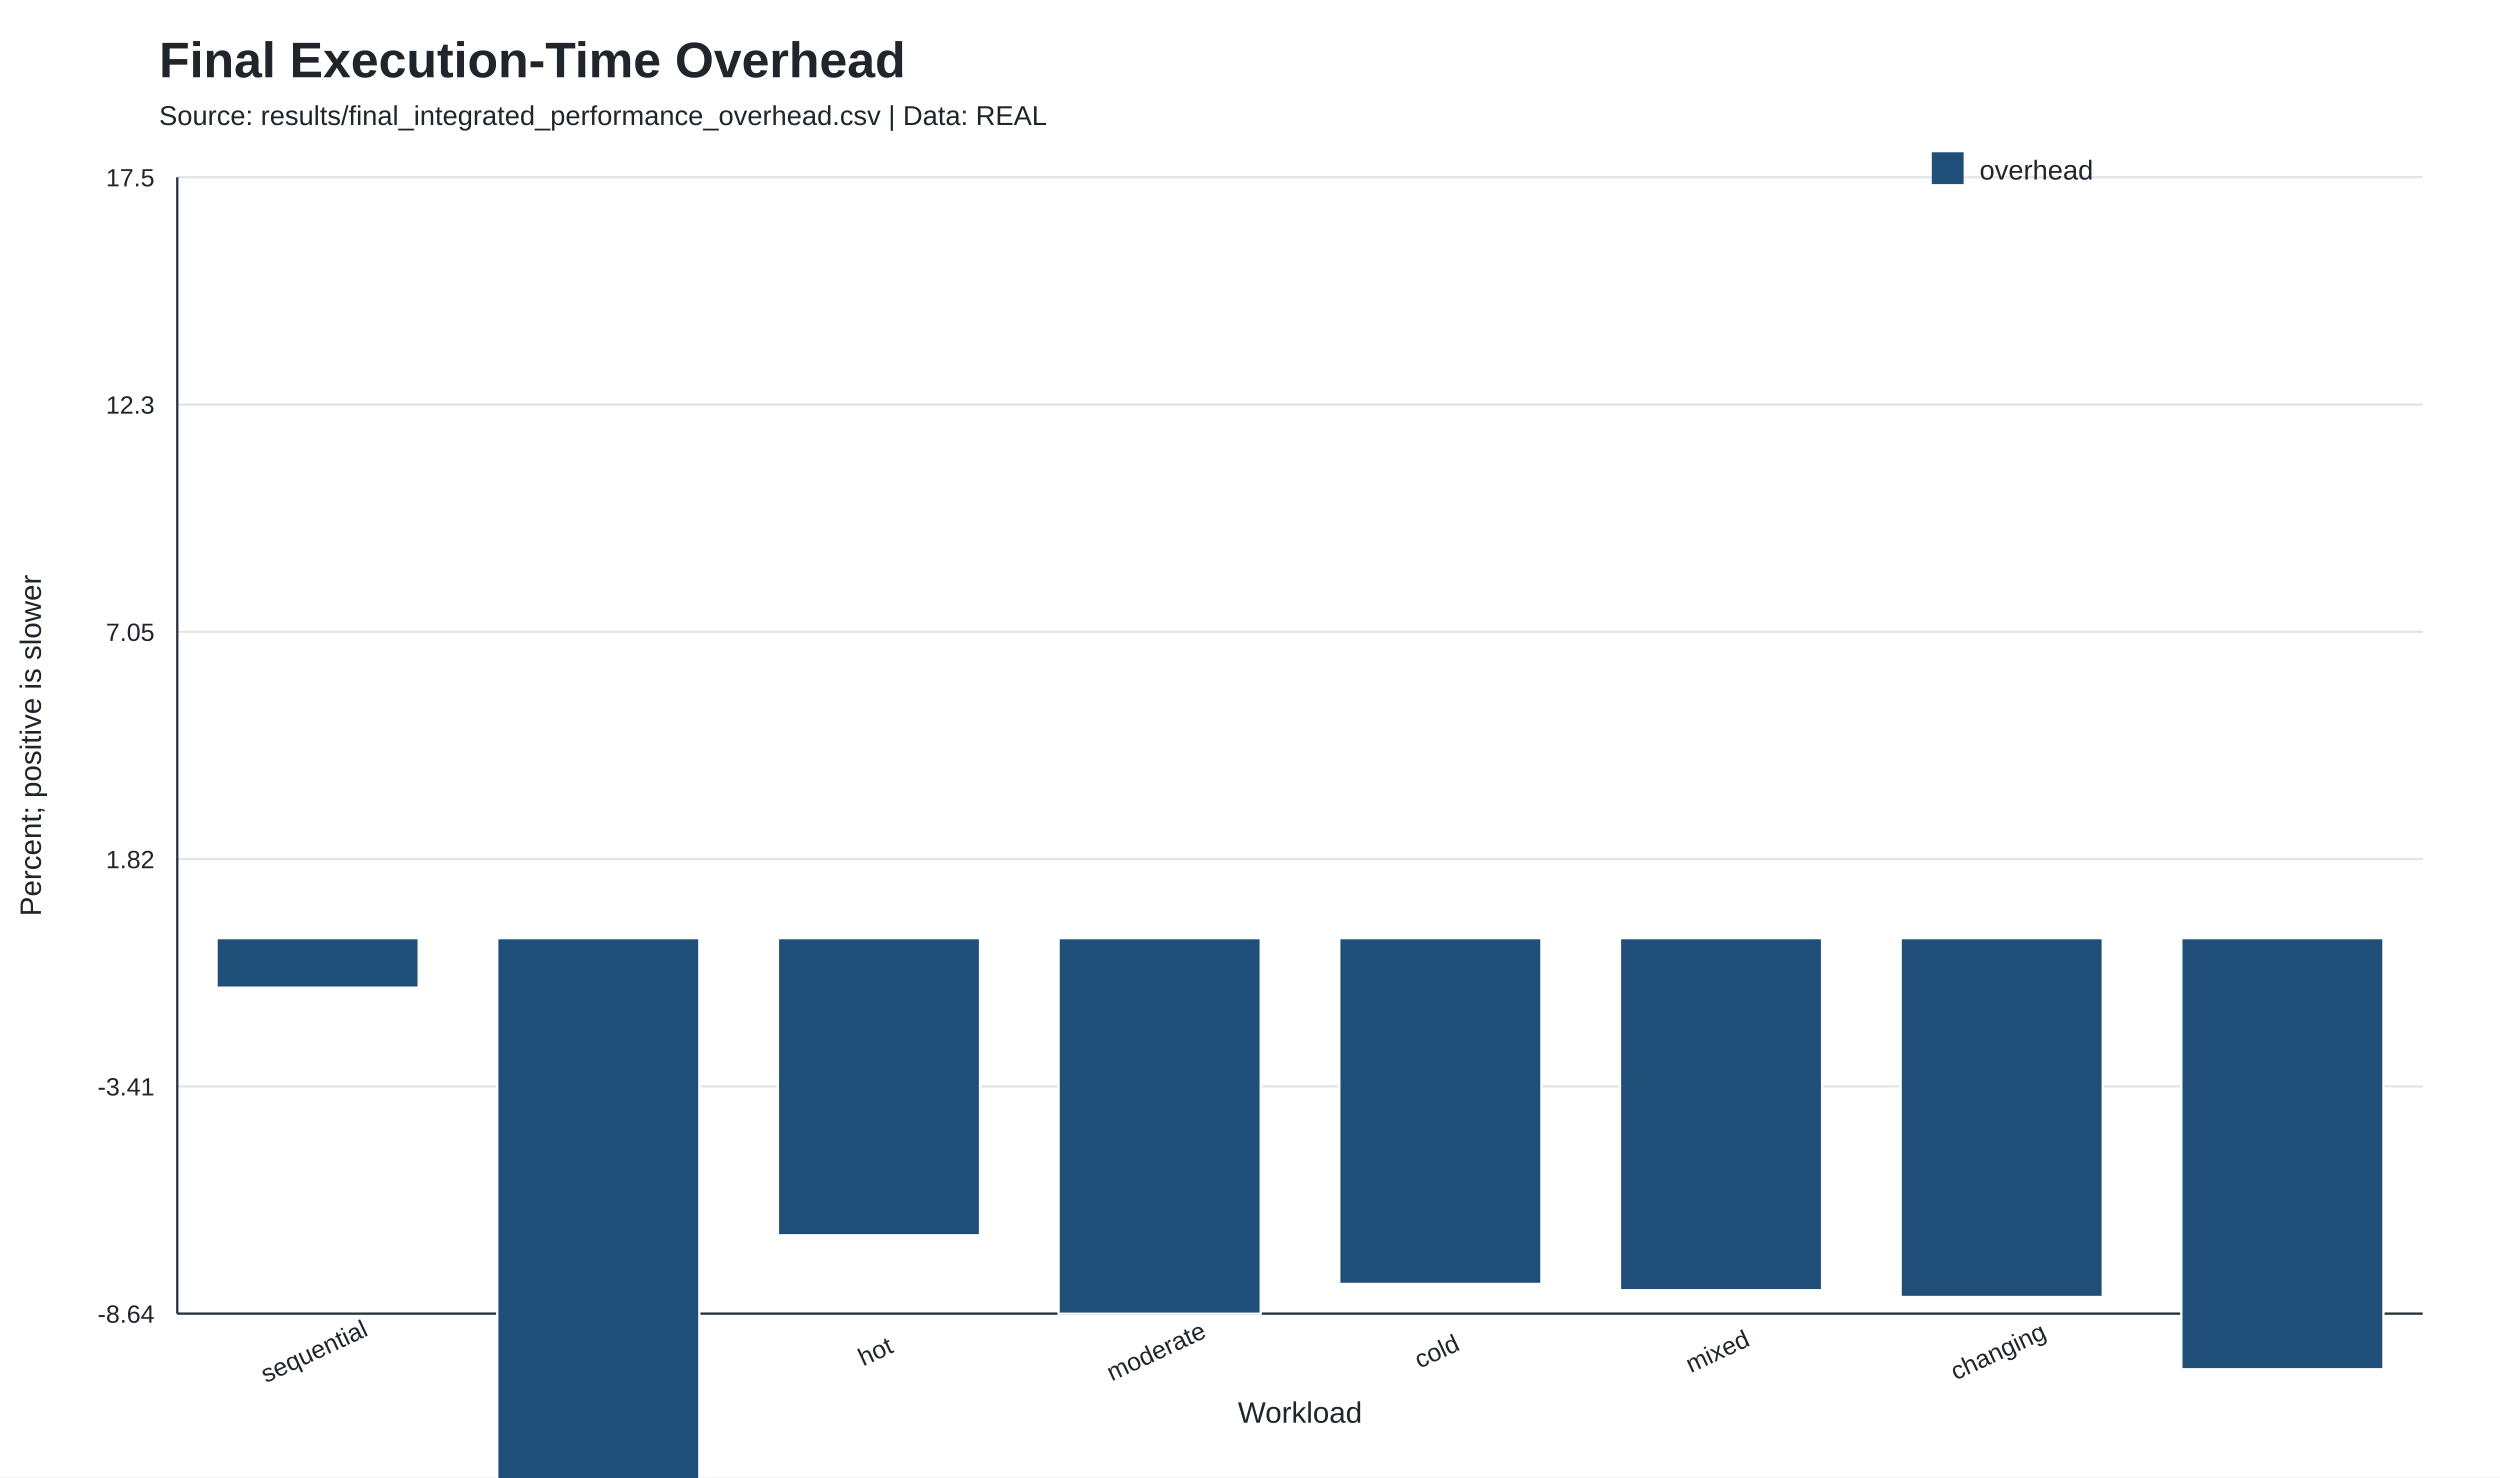
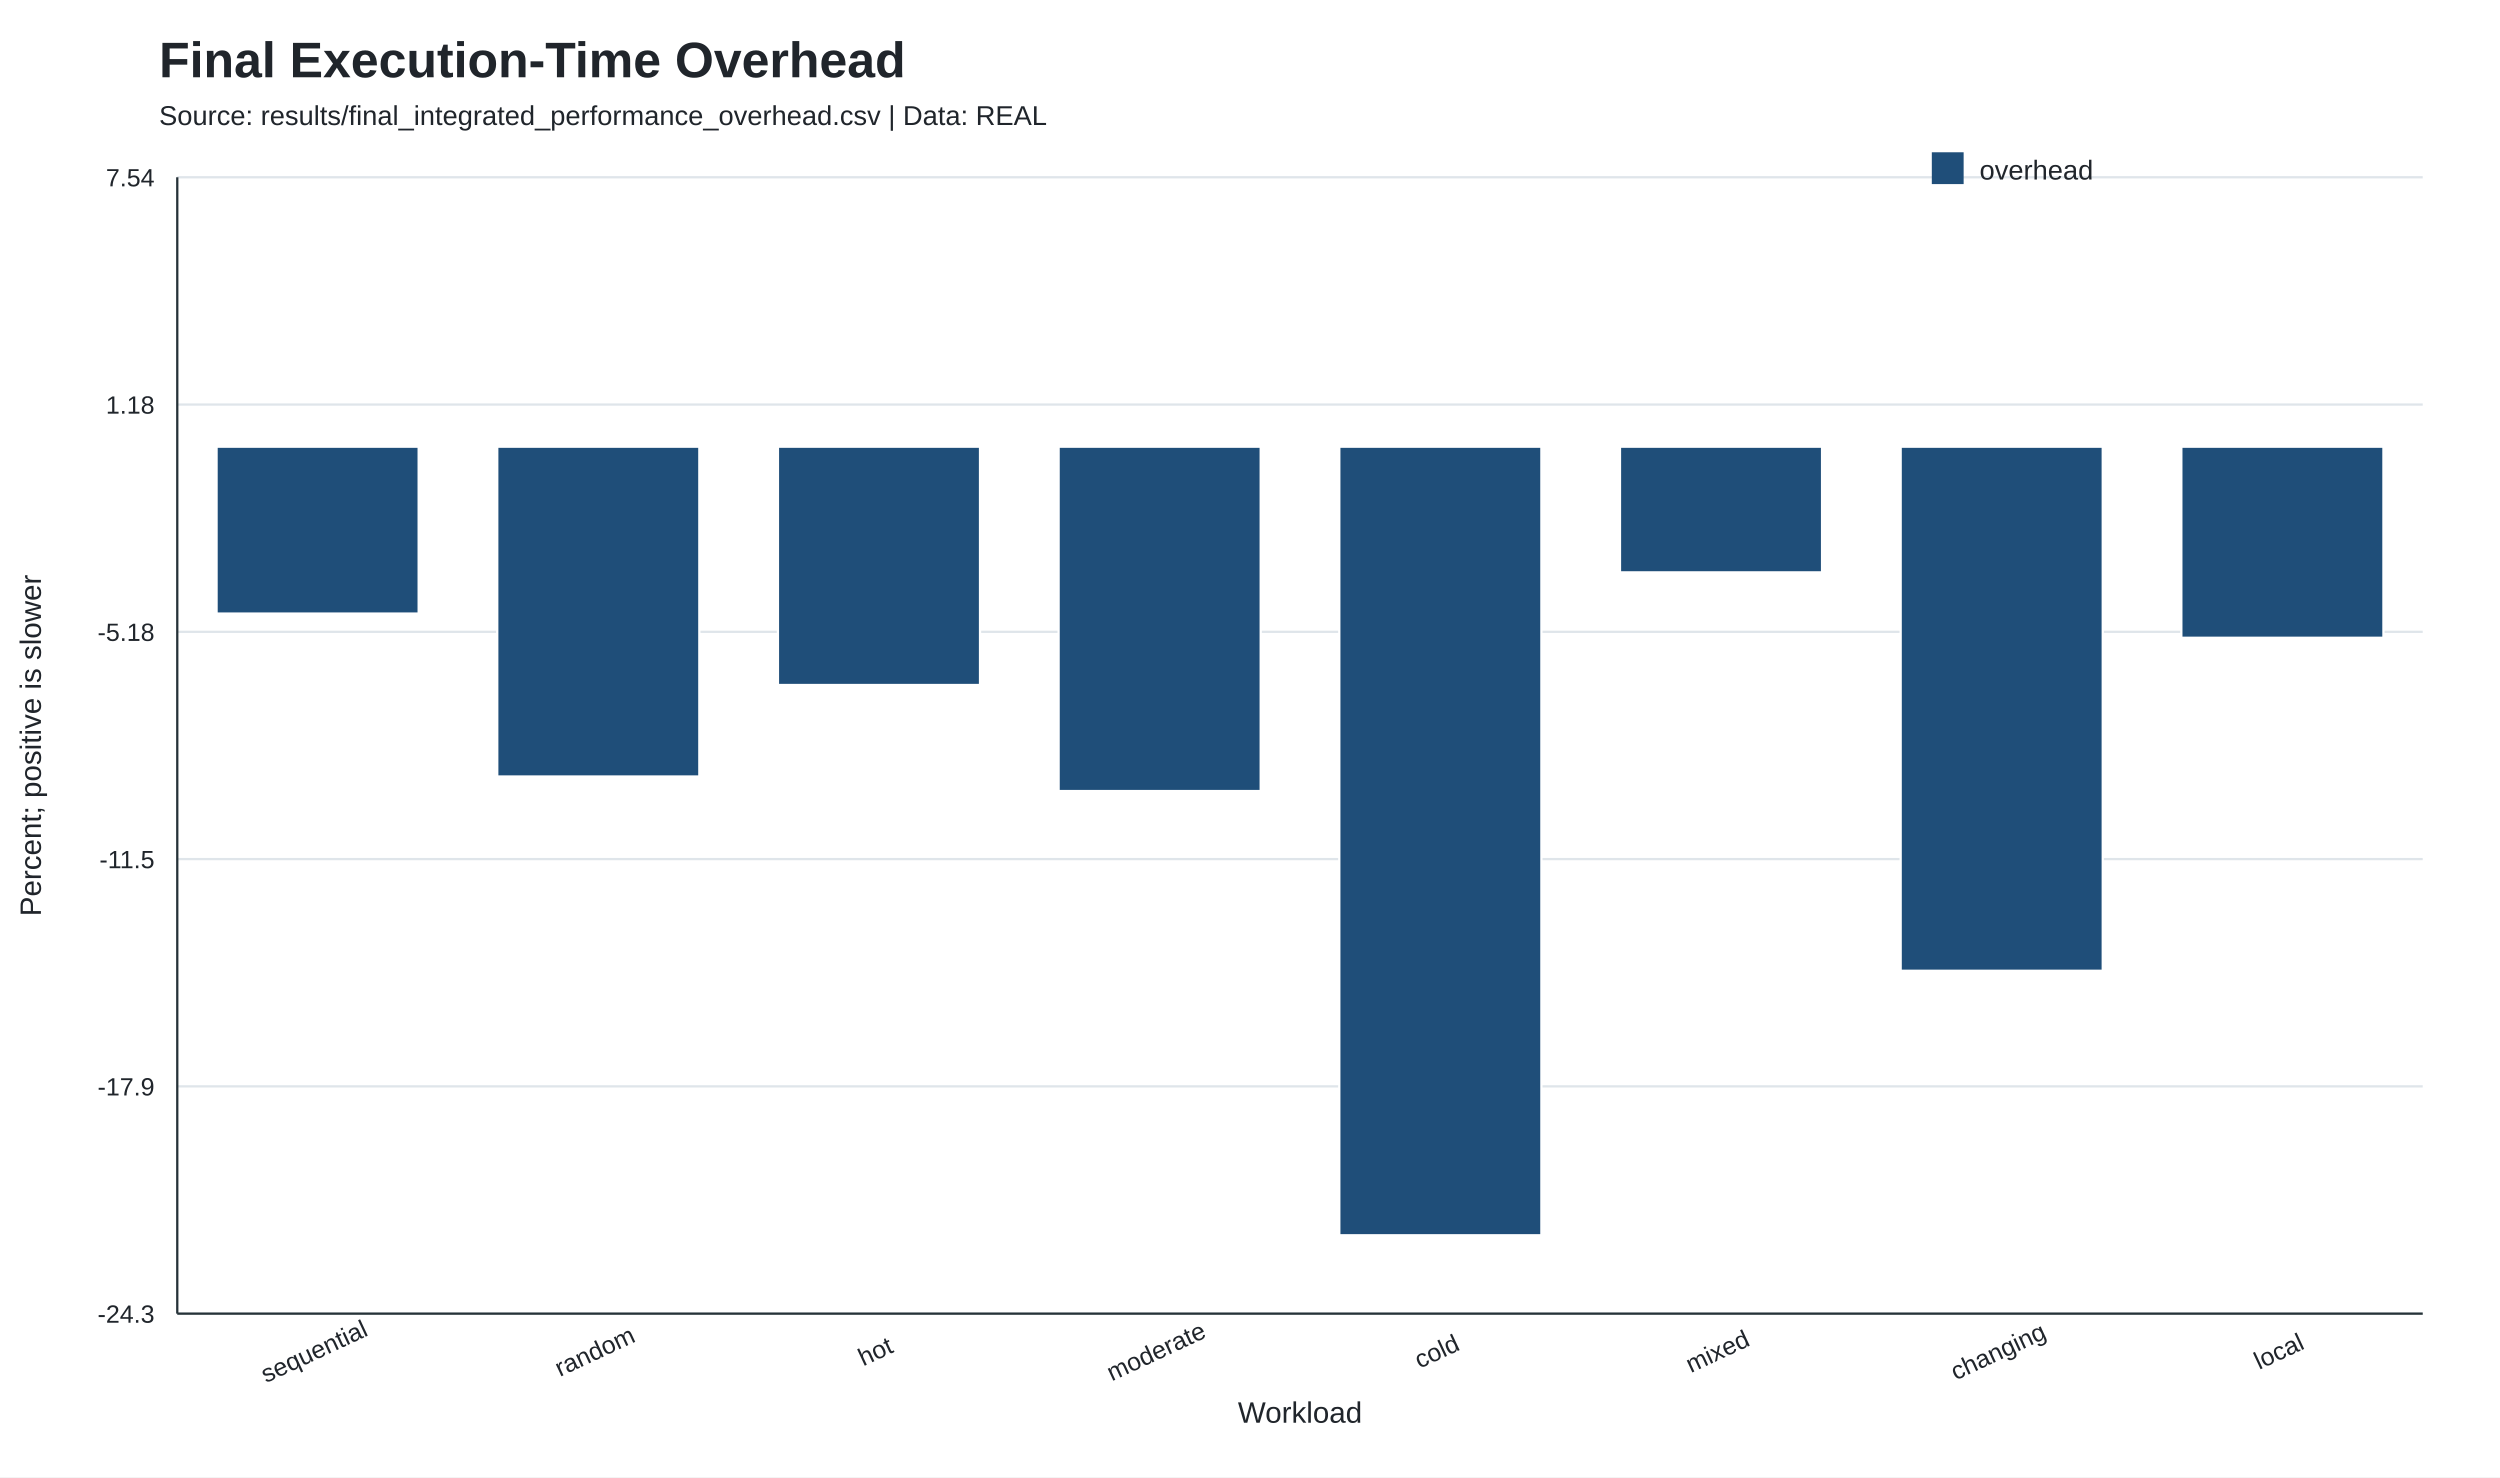
<svg xmlns="http://www.w3.org/2000/svg" width="1100" height="650" viewBox="0 0 1100 650">
  <rect width="100%" height="100%" fill="#ffffff" />
  <style>text{font-family:Arial,Helvetica,sans-serif;fill:#20252b} .axis{stroke:#263238;stroke-width:1} .grid{stroke:#dfe5ea;stroke-width:1} .line{fill:none;stroke-width:2.5} .point{stroke:#fff;stroke-width:1} .bar{stroke:#fff;stroke-width:1}</style>
  <text x="70" y="34" font-size="22" font-weight="bold">Final Execution-Time Overhead</text>
  <text x="70" y="55" font-size="12" fill="#59636e">Source: results/final_integrated_performance_overhead.csv | Data: REAL</text>
  <line class="grid" x1="78.00" y1="578.00" x2="1066.00" y2="578.00" />
-   <text x="68.00" y="582.00" text-anchor="end" font-size="11">-8.64</text>
+   <text x="68.00" y="582.00" text-anchor="end" font-size="11">-24.3</text>
  <line class="grid" x1="78.00" y1="478.00" x2="1066.00" y2="478.00" />
-   <text x="68.00" y="482.00" text-anchor="end" font-size="11">-3.41</text>
+   <text x="68.00" y="482.00" text-anchor="end" font-size="11">-17.9</text>
  <line class="grid" x1="78.00" y1="378.00" x2="1066.00" y2="378.00" />
-   <text x="68.00" y="382.00" text-anchor="end" font-size="11">1.82</text>
+   <text x="68.00" y="382.00" text-anchor="end" font-size="11">-11.5</text>
  <line class="grid" x1="78.00" y1="278.00" x2="1066.00" y2="278.00" />
-   <text x="68.00" y="282.00" text-anchor="end" font-size="11">7.05</text>
+   <text x="68.00" y="282.00" text-anchor="end" font-size="11">-5.18</text>
  <line class="grid" x1="78.00" y1="178.00" x2="1066.00" y2="178.00" />
-   <text x="68.00" y="182.00" text-anchor="end" font-size="11">12.3</text>
+   <text x="68.00" y="182.00" text-anchor="end" font-size="11">1.18</text>
  <line class="grid" x1="78.00" y1="78.00" x2="1066.00" y2="78.00" />
-   <text x="68.00" y="82.00" text-anchor="end" font-size="11">17.5</text>
+   <text x="68.00" y="82.00" text-anchor="end" font-size="11">7.54</text>
  <line class="axis" x1="78.0" y1="78.0" x2="78.0" y2="578.0" />
  <line class="axis" x1="78.0" y1="578.0" x2="1066.0" y2="578.0" />
  <text x="572.00" y="626" text-anchor="middle" font-size="13">Workload</text>
  <text x="18" y="328.00" text-anchor="middle" font-size="13" transform="rotate(-90 18 328.00)">Percent; positive is slower</text>
  <text x="139.75" y="598.00" text-anchor="middle" font-size="11" transform="rotate(-25 139.75 598.00)">sequential</text>
-   <rect class="bar" x="95.29" y="412.79" width="88.92" height="21.77" fill="#1f4e79" />
+   <rect class="bar" x="95.29" y="196.55" width="88.92" height="73.42" fill="#1f4e79" />
  <text x="263.25" y="598.00" text-anchor="middle" font-size="11" transform="rotate(-25 263.25 598.00)">random</text>
-   <rect class="bar" x="218.79" y="412.79" width="88.92" height="300.31" fill="#1f4e79" />
+   <rect class="bar" x="218.79" y="196.55" width="88.92" height="145.11" fill="#1f4e79" />
  <text x="386.75" y="598.00" text-anchor="middle" font-size="11" transform="rotate(-25 386.75 598.00)">hot</text>
-   <rect class="bar" x="342.29" y="412.79" width="88.92" height="130.72" fill="#1f4e79" />
+   <rect class="bar" x="342.29" y="196.55" width="88.92" height="104.85" fill="#1f4e79" />
  <text x="510.25" y="598.00" text-anchor="middle" font-size="11" transform="rotate(-25 510.25 598.00)">moderate</text>
-   <rect class="bar" x="465.79" y="412.79" width="88.92" height="165.25" fill="#1f4e79" />
+   <rect class="bar" x="465.79" y="196.55" width="88.92" height="151.51" fill="#1f4e79" />
  <text x="633.75" y="598.00" text-anchor="middle" font-size="11" transform="rotate(-25 633.75 598.00)">cold</text>
-   <rect class="bar" x="589.29" y="412.79" width="88.92" height="152.13" fill="#1f4e79" />
+   <rect class="bar" x="589.29" y="196.55" width="88.92" height="346.97" fill="#1f4e79" />
  <text x="757.25" y="598.00" text-anchor="middle" font-size="11" transform="rotate(-25 757.25 598.00)">mixed</text>
-   <rect class="bar" x="712.79" y="412.79" width="88.92" height="154.90" fill="#1f4e79" />
+   <rect class="bar" x="712.79" y="196.55" width="88.92" height="55.29" fill="#1f4e79" />
  <text x="880.75" y="598.00" text-anchor="middle" font-size="11" transform="rotate(-25 880.75 598.00)">changing</text>
-   <rect class="bar" x="836.29" y="412.79" width="88.92" height="157.87" fill="#1f4e79" />
+   <rect class="bar" x="836.29" y="196.55" width="88.92" height="230.59" fill="#1f4e79" />
  <text x="1004.25" y="598.00" text-anchor="middle" font-size="11" transform="rotate(-25 1004.25 598.00)">local</text>
-   <rect class="bar" x="959.79" y="412.79" width="88.92" height="189.67" fill="#1f4e79" />
+   <rect class="bar" x="959.79" y="196.55" width="88.92" height="84.07" fill="#1f4e79" />
  <rect x="850" y="67" width="14" height="14" fill="#1f4e79" />
  <text x="871" y="79" font-size="12">overhead</text>
</svg>
